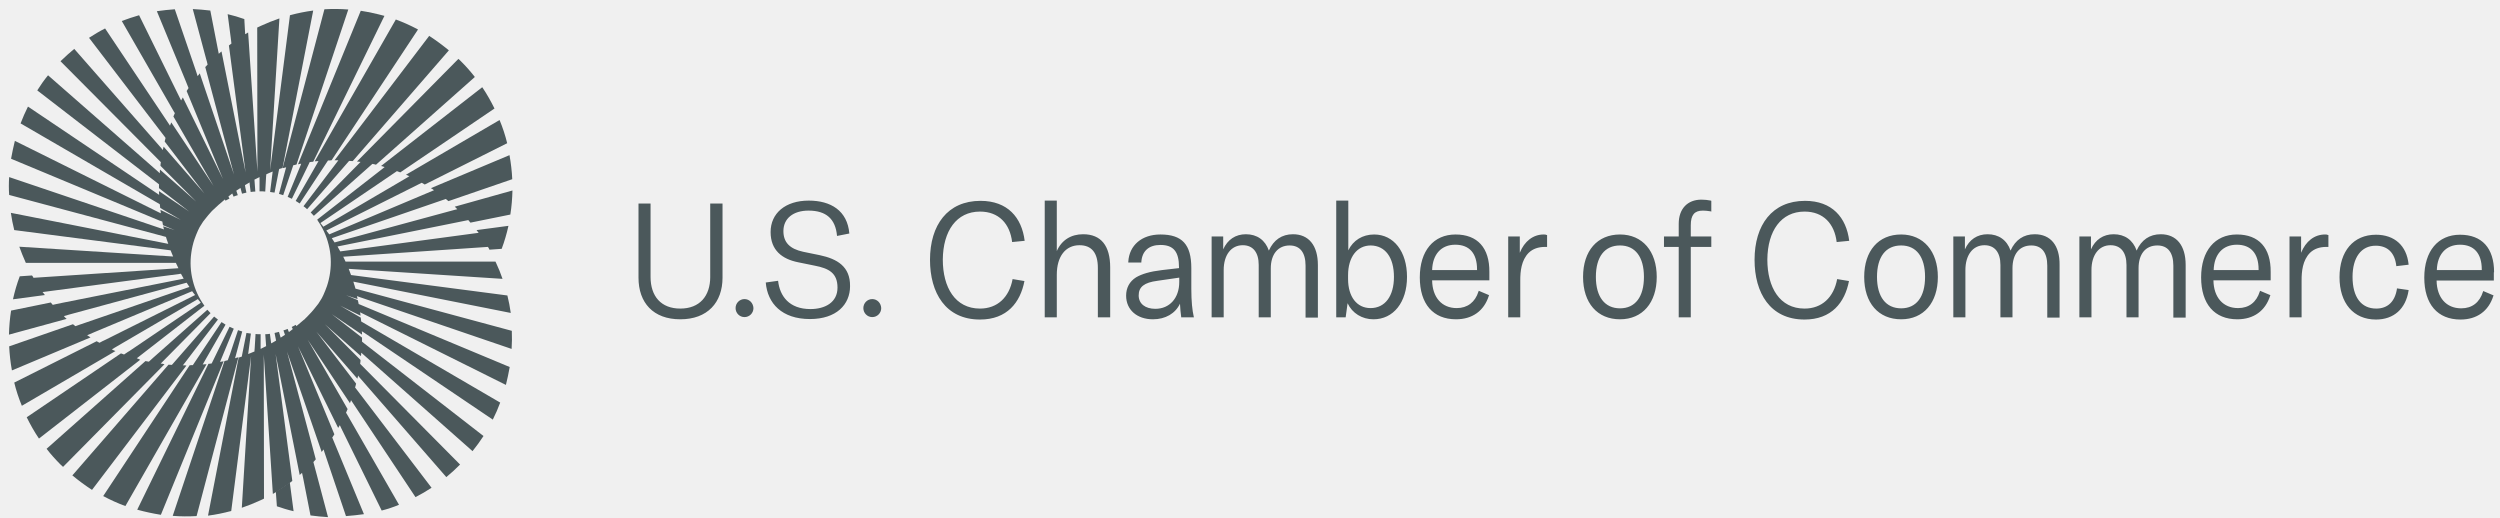
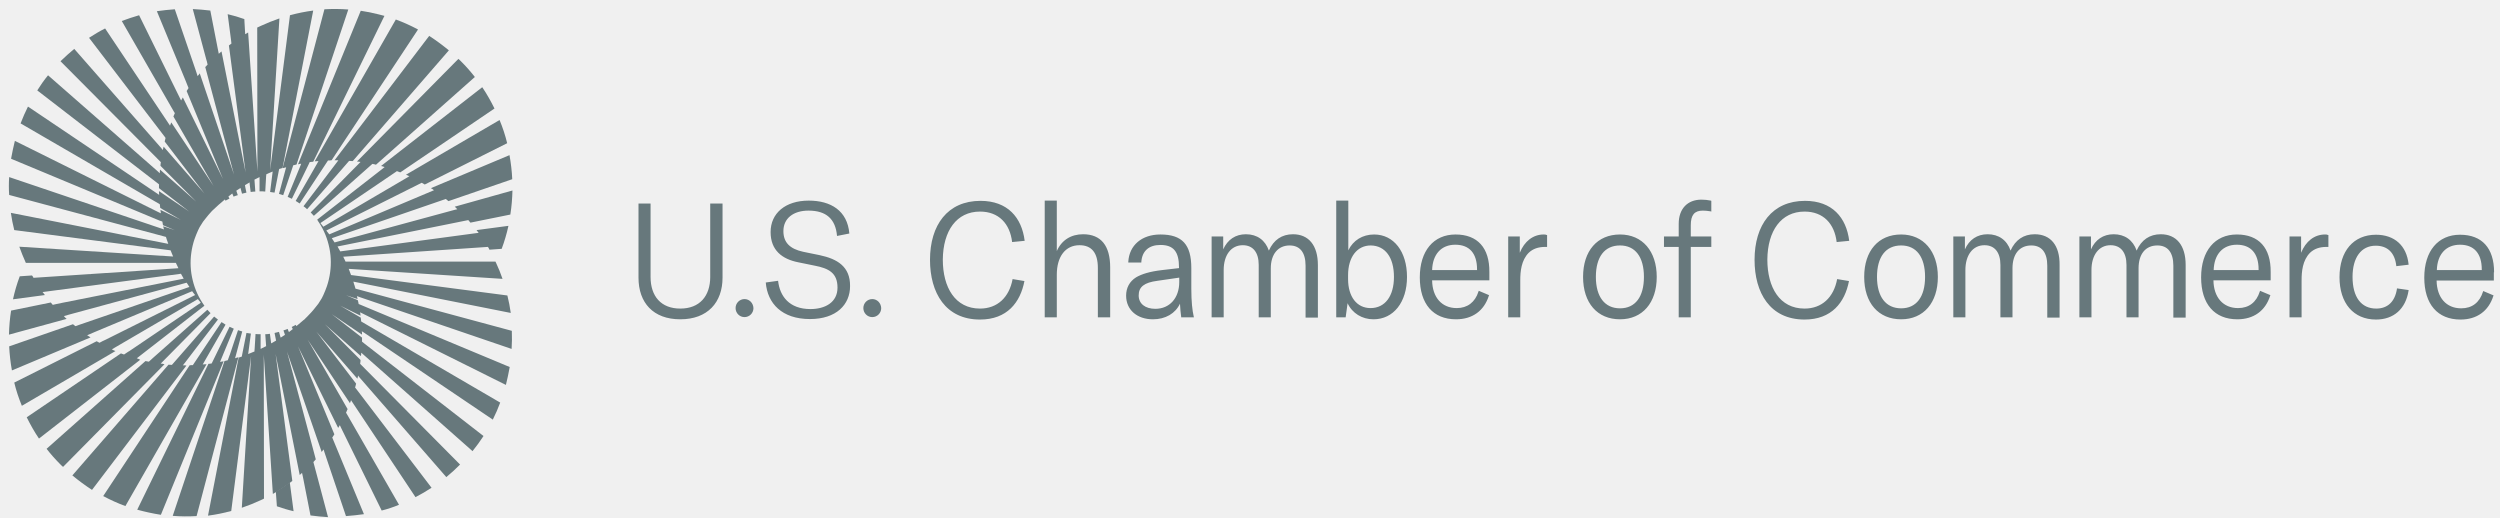
- <svg xmlns="http://www.w3.org/2000/svg" width="174" height="36" viewBox="0 0 174 36" fill="none">
-   <g clip-path="url(#clip0_334_513)">
-     <path d="M15.315 25.189L16.271 22.877C16.168 22.833 16.08 22.788 15.977 22.743L14.742 25.278V25.293C14.668 25.307 14.595 25.322 14.507 25.322L9.551 35.474C10.095 35.623 10.639 35.741 11.197 35.83L15.565 25.144C15.477 25.16 15.404 25.174 15.315 25.189ZM14.109 25.367L14.227 25.16L15.698 22.595C15.609 22.536 15.506 22.477 15.418 22.417L13.433 25.396V25.411C13.359 25.411 13.271 25.411 13.198 25.426L7.183 34.526C7.681 34.794 8.197 35.027 8.727 35.222L14.374 25.352C14.286 25.352 14.197 25.352 14.109 25.367ZM16.359 24.936L16.418 24.729L16.859 23.07C16.761 23.042 16.663 23.012 16.565 22.98L15.992 24.7L15.977 24.729L15.859 25.055V25.07C15.779 25.085 15.701 25.104 15.624 25.129L12.021 35.904C12.58 35.949 13.139 35.949 13.683 35.919L16.595 24.863C16.521 24.878 16.447 24.907 16.359 24.936ZM9.52 24.936L14.212 21.291L14.226 21.276C13.846 20.752 13.571 20.158 13.417 19.527C13.258 18.898 13.223 18.244 13.314 17.601C13.358 17.278 13.432 16.961 13.535 16.652C13.608 16.444 13.697 16.223 13.785 16.029L13.844 15.911L13.887 15.822C13.902 15.793 13.918 15.763 13.932 15.748L14.035 15.585C14.065 15.525 14.108 15.481 14.138 15.422L14.197 15.348L14.255 15.273C14.299 15.229 14.329 15.17 14.373 15.126C14.446 15.021 14.535 14.933 14.623 14.829C14.667 14.784 14.711 14.725 14.755 14.681C15.049 14.399 15.343 14.132 15.652 13.881L15.696 13.969C15.785 13.91 15.888 13.866 15.976 13.821L15.961 13.806C15.961 13.806 15.961 13.792 15.947 13.777L15.932 13.747C15.913 13.727 15.903 13.7 15.902 13.673C15.991 13.599 16.079 13.54 16.167 13.465V13.48L16.182 13.51L16.241 13.643L16.255 13.688C16.343 13.643 16.447 13.614 16.549 13.584L16.506 13.451L16.447 13.273C16.541 13.204 16.64 13.139 16.741 13.08V13.095L16.844 13.48C16.947 13.451 17.049 13.436 17.152 13.406L17.079 13.065L17.049 12.887C17.153 12.828 17.27 12.755 17.373 12.695V12.754L17.387 12.902L17.446 13.362C17.553 13.344 17.662 13.334 17.77 13.332L17.711 12.517V12.502L18.064 12.325V13.317H18.123C18.241 13.317 18.344 13.317 18.461 13.332L18.52 12.28L18.535 12.132C18.594 12.102 18.637 12.088 18.696 12.057L18.799 12.013C18.858 11.983 18.917 11.969 18.976 11.939V11.954L18.799 13.362L19.108 13.406L19.402 11.894L19.432 11.761C19.506 11.732 19.579 11.717 19.667 11.687L21.799 0.734C21.253 0.806 20.713 0.915 20.181 1.06L18.799 11.85L19.447 1.282C19.007 1.433 18.575 1.606 18.152 1.801C18.065 1.845 17.991 1.875 17.902 1.919L17.917 11.939L17.27 2.261C17.197 2.305 17.138 2.335 17.064 2.38L17.02 1.609L17.005 1.327C16.625 1.191 16.237 1.078 15.844 0.986L16.064 2.661L16.108 3.031L15.932 3.165L17.094 11.998L15.417 3.58C15.358 3.639 15.3 3.684 15.226 3.743L15.138 3.299L14.638 0.734C14.232 0.686 13.825 0.652 13.417 0.631L14.358 4.143L14.402 4.291L14.446 4.484V4.499C14.402 4.543 14.358 4.588 14.329 4.633C14.299 4.633 14.299 4.647 14.285 4.662L16.284 12.146L13.902 5.107C13.887 5.121 13.872 5.136 13.872 5.151C13.829 5.195 13.799 5.255 13.755 5.299L13.623 4.899L12.167 0.645C11.755 0.675 11.328 0.719 10.917 0.779L12.902 5.581L13.123 6.129C13.108 6.144 13.108 6.159 13.093 6.174C13.064 6.233 13.02 6.277 12.991 6.337L15.519 12.458L12.726 6.781C12.682 6.855 12.637 6.93 12.608 6.989L12.579 6.945L9.681 1.06C9.27 1.179 8.873 1.313 8.476 1.461L12.122 7.804L12.152 7.848L12.167 7.863V7.878C12.137 7.952 12.108 8.011 12.079 8.085C12.079 8.085 12.079 8.101 12.064 8.101L14.858 12.932L11.917 8.515V8.53L11.828 8.752V8.738L7.314 1.98C6.932 2.172 6.564 2.394 6.196 2.632L11.388 9.419L11.447 9.494L11.52 9.597V9.612C11.52 9.627 11.505 9.656 11.505 9.671L11.461 9.849L14.225 13.465L11.388 10.205C11.373 10.249 11.373 10.293 11.358 10.324C11.343 10.368 11.343 10.412 11.329 10.442L11.226 10.309L5.167 3.402C4.843 3.672 4.529 3.953 4.226 4.247L4.211 4.262L11.005 11.094L11.196 11.287C11.182 11.375 11.167 11.465 11.167 11.539L13.652 14.028L11.137 11.805C11.123 11.894 11.123 11.968 11.123 12.058L10.99 11.939L10.961 11.91L3.344 5.24C3.064 5.581 2.815 5.937 2.594 6.292L11.065 12.827V13.094L13.168 14.725L11.065 13.302C11.065 13.391 11.065 13.464 11.079 13.554H11.065L1.947 7.418C1.756 7.803 1.579 8.203 1.432 8.589L11.108 14.206L11.123 14.22C11.137 14.31 11.137 14.399 11.152 14.473L12.579 15.302L11.167 14.606C11.182 14.68 11.182 14.769 11.196 14.843L11.093 14.799L1.035 9.804C0.933 10.216 0.845 10.631 0.77 11.049L11.123 15.362L11.182 15.377L11.299 15.421C11.314 15.51 11.329 15.584 11.343 15.673L12.152 16.014L11.358 15.747C11.373 15.822 11.388 15.896 11.417 15.969L0.638 12.325C0.609 12.739 0.609 13.155 0.638 13.569L11.55 16.489C11.579 16.563 11.594 16.652 11.624 16.726L11.638 16.756C11.667 16.83 11.682 16.904 11.712 16.978L11.668 16.963L0.756 14.814C0.815 15.215 0.889 15.614 0.991 16.014L11.873 17.423L11.962 17.645C11.991 17.719 12.02 17.778 12.05 17.853L1.344 17.171C1.477 17.541 1.624 17.912 1.786 18.268C1.786 18.282 1.8 18.297 1.8 18.297H12.241C12.3 18.416 12.358 18.549 12.417 18.668L2.345 19.334H2.33C2.304 19.275 2.269 19.22 2.227 19.172L1.374 19.231C1.179 19.752 1.022 20.287 0.903 20.831L3.124 20.535C3.065 20.461 3.021 20.387 2.962 20.327L3.183 20.298L12.594 19.053C12.653 19.172 12.726 19.275 12.785 19.394L4.3 21.083L3.874 21.172L3.683 21.216H3.668C3.62 21.165 3.576 21.11 3.536 21.053L0.771 21.616C0.685 22.171 0.636 22.73 0.624 23.291L4.639 22.194C4.568 22.138 4.503 22.073 4.447 22.002L4.8 21.898L12.991 19.675C13.05 19.778 13.123 19.867 13.182 19.972L5.683 22.55L5.594 22.579L5.256 22.698H5.241C5.185 22.657 5.131 22.613 5.08 22.565L0.638 24.106C0.668 24.669 0.727 25.233 0.83 25.781L6.3 23.484C6.226 23.44 6.153 23.38 6.065 23.335L6.579 23.113L13.373 20.268C13.432 20.356 13.506 20.445 13.579 20.534L7.344 23.647L7.153 23.735L6.932 23.854H6.917C6.859 23.824 6.785 23.78 6.727 23.75L0.991 26.627C1.124 27.175 1.301 27.709 1.521 28.243L8.035 24.434C7.948 24.403 7.864 24.363 7.785 24.315L8.035 24.167L13.77 20.817C13.844 20.906 13.902 20.98 13.976 21.069L8.962 24.463H8.947L8.638 24.671H8.624C8.55 24.641 8.477 24.611 8.417 24.597L1.859 29.042C2.109 29.546 2.388 30.05 2.712 30.524L9.756 25.041C9.697 24.997 9.609 24.966 9.521 24.936H9.52ZM11.183 25.307L11.345 25.144L14.654 21.795C14.58 21.721 14.507 21.632 14.433 21.558L10.668 24.892L10.359 25.174C10.281 25.158 10.203 25.143 10.125 25.13L3.242 31.236C3.536 31.621 3.86 31.977 4.212 32.332C4.272 32.392 4.331 32.451 4.389 32.495L11.448 25.352C11.362 25.323 11.273 25.308 11.183 25.307ZM12.727 25.426L12.903 25.204L15.168 22.24C15.08 22.165 14.992 22.106 14.903 22.032L11.977 25.381L11.962 25.396C11.889 25.396 11.815 25.382 11.727 25.382L5.036 33.088C5.472 33.45 5.929 33.787 6.404 34.096L12.977 25.44C12.903 25.425 12.815 25.426 12.727 25.426ZM19.197 34.214L19.271 35.238C19.653 35.37 20.036 35.489 20.433 35.579L20.168 33.563C19.844 33.815 19.536 34.022 19.198 34.214H19.197ZM18.154 34.794V34.778C18.154 34.778 18.139 34.778 18.139 34.794H18.154Z" fill="#4B585B" />
-     <path d="M25.08 20.179L24.741 20.09C24.712 20.002 24.697 19.927 24.667 19.838L24.653 19.809C24.638 19.735 24.609 19.675 24.594 19.602L35.549 21.781C35.492 21.371 35.413 20.966 35.314 20.565L24.432 19.142C24.403 19.068 24.374 18.979 24.344 18.905C24.313 18.843 24.289 18.779 24.27 18.712L34.976 19.408C34.846 19.024 34.693 18.648 34.52 18.282C34.505 18.253 34.491 18.238 34.491 18.208H24.05C23.991 18.09 23.947 17.971 23.888 17.867L33.946 17.185H33.961C34.005 17.245 34.035 17.304 34.064 17.378L34.917 17.319C35.112 16.797 35.269 16.262 35.388 15.718L33.167 16.015C33.211 16.074 33.27 16.148 33.314 16.207L33.182 16.222L23.682 17.497C23.623 17.378 23.55 17.274 23.491 17.155L32.447 15.348L32.594 15.318C32.638 15.378 32.696 15.437 32.741 15.496L35.52 14.933C35.608 14.384 35.653 13.821 35.667 13.258L31.652 14.384L31.829 14.562L31.638 14.607L23.285 16.874C23.227 16.771 23.153 16.682 23.094 16.578L31.02 13.851H31.035C31.093 13.895 31.152 13.955 31.211 13.999L35.653 12.472C35.626 11.911 35.562 11.351 35.461 10.798L29.991 13.095C30.064 13.139 30.138 13.184 30.212 13.243H30.197L22.917 16.311C22.854 16.219 22.785 16.13 22.712 16.045L29.344 12.724H29.358C29.432 12.769 29.491 12.799 29.564 12.843L35.3 9.968C35.165 9.416 34.988 8.876 34.77 8.353L28.256 12.161C28.329 12.191 28.417 12.236 28.491 12.265L28.27 12.399L22.506 15.777C22.432 15.689 22.374 15.614 22.3 15.525L27.608 11.924L27.623 11.91C27.697 11.939 27.77 11.968 27.859 11.998L34.417 7.552C34.167 7.048 33.887 6.544 33.564 6.07L26.521 11.553C26.608 11.569 26.682 11.598 26.771 11.628L26.623 11.746L22.094 15.273L22.079 15.289C22.123 15.348 22.168 15.407 22.212 15.481C22.168 15.422 22.124 15.348 22.065 15.289C22.445 15.812 22.72 16.407 22.873 17.037C23.035 17.66 23.064 18.326 22.976 18.964C22.932 19.286 22.859 19.604 22.756 19.912C22.681 20.123 22.598 20.331 22.506 20.535L22.447 20.654L22.403 20.742C22.392 20.769 22.377 20.794 22.359 20.817L22.256 20.98C22.226 21.039 22.183 21.083 22.153 21.143L22.094 21.217L22.035 21.291C21.992 21.335 21.962 21.395 21.918 21.439C21.845 21.543 21.756 21.632 21.667 21.736C21.569 21.848 21.466 21.957 21.359 22.062C21.315 22.106 21.256 22.15 21.212 22.21C21.182 22.24 21.153 22.254 21.124 22.284L21.153 22.254C20.999 22.391 20.842 22.525 20.682 22.655L20.638 22.699L20.609 22.655L20.58 22.61C20.491 22.669 20.388 22.714 20.3 22.758L20.374 22.892V22.907C20.286 22.981 20.197 23.039 20.109 23.114L20.065 23.01L20.021 22.892C19.932 22.936 19.83 22.965 19.727 22.995L19.785 23.158L19.8 23.202L19.83 23.292V23.306C19.735 23.376 19.637 23.44 19.536 23.499L19.506 23.411L19.418 23.099C19.315 23.129 19.212 23.143 19.109 23.173L19.212 23.692V23.707C19.109 23.766 18.992 23.84 18.874 23.899L18.859 23.796L18.786 23.233C18.679 23.25 18.571 23.26 18.462 23.262L18.521 24.077V24.092C18.388 24.151 18.271 24.225 18.139 24.285V23.262H18.123C18.006 23.262 17.889 23.262 17.786 23.247L17.727 24.226L17.712 24.403V24.463C17.669 24.477 17.609 24.507 17.565 24.522L17.462 24.566C17.403 24.596 17.344 24.611 17.271 24.64L17.3 24.433L17.462 23.217L17.153 23.173L16.83 24.803V24.819C16.757 24.848 16.683 24.863 16.61 24.892L14.477 35.889C15.023 35.818 15.563 35.709 16.094 35.563L17.477 24.774L16.83 35.341C17.269 35.19 17.701 35.017 18.123 34.823C18.212 34.779 18.286 34.748 18.374 34.704L18.359 24.685L18.991 34.378C19.463 34.11 19.916 33.807 20.345 33.474L19.183 24.64L20.859 33.059C20.918 33.014 20.977 32.955 21.021 32.91L21.08 33.177L21.61 35.874C22.015 35.929 22.422 35.968 22.83 35.993L21.815 32.169V32.155C21.86 32.111 21.904 32.051 21.948 32.007C21.962 31.992 21.977 31.977 21.977 31.962L19.977 24.477L22.389 31.458C22.403 31.443 22.419 31.429 22.419 31.414C22.448 31.369 22.492 31.324 22.521 31.28L22.595 31.518L24.08 35.92C24.498 35.889 24.915 35.844 25.33 35.786L23.227 30.702L23.124 30.45C23.139 30.436 23.153 30.406 23.168 30.391C23.198 30.331 23.241 30.287 23.271 30.228L20.742 24.107L23.536 29.783C23.579 29.724 23.61 29.65 23.653 29.591L23.727 29.754L26.565 35.534C26.976 35.429 27.379 35.296 27.771 35.133L24.169 28.864L24.08 28.716C24.08 28.716 24.08 28.701 24.095 28.701C24.124 28.628 24.154 28.568 24.183 28.494C24.183 28.494 24.183 28.479 24.198 28.479L21.419 23.648L24.359 28.064V28.049C24.389 27.975 24.418 27.916 24.433 27.842V27.856L28.918 34.6C29.302 34.403 29.675 34.185 30.036 33.948L24.829 27.116L24.712 26.967C24.726 26.937 24.726 26.908 24.741 26.879L24.785 26.701L22.02 23.084L24.873 26.36C24.888 26.315 24.888 26.271 24.903 26.241C24.918 26.212 24.918 26.167 24.918 26.137L25.035 26.286L31.064 33.207C31.397 32.932 31.716 32.64 32.02 32.332L25.198 25.456L25.065 25.323C25.079 25.233 25.094 25.144 25.094 25.055L22.609 22.566L25.124 24.789C25.138 24.715 25.138 24.626 25.138 24.551L25.182 24.581L32.888 31.399C33.16 31.062 33.415 30.71 33.652 30.347L25.403 23.943L25.197 23.78V23.498L23.094 21.868L25.197 23.291C25.197 23.217 25.197 23.143 25.182 23.054L25.344 23.157L34.299 29.205C34.491 28.82 34.667 28.42 34.814 28.02L25.212 22.418L25.138 22.373C25.124 22.284 25.124 22.195 25.109 22.106L23.682 21.276L25.094 21.973C25.079 21.899 25.079 21.825 25.065 21.736L35.211 26.79C35.313 26.378 35.402 25.963 35.476 25.545L24.961 21.158C24.948 21.067 24.929 20.978 24.902 20.891L24.093 20.55L24.888 20.817C24.875 20.747 24.86 20.678 24.844 20.609L25.049 20.683L35.608 24.285C35.637 23.87 35.637 23.455 35.622 23.025L25.078 20.18L25.08 20.179ZM20.961 11.39L20.933 11.479L20.021 13.703C20.124 13.747 20.212 13.792 20.315 13.836L21.491 11.42L21.55 11.287C21.639 11.272 21.712 11.257 21.8 11.257L26.756 1.105C26.214 0.957 25.664 0.838 25.109 0.75L20.741 11.435C20.8 11.42 20.874 11.406 20.962 11.391L20.961 11.39ZM22.168 11.213L22.109 11.317L20.58 13.984C20.667 14.044 20.77 14.103 20.859 14.162L22.741 11.301L22.829 11.169C22.918 11.169 22.991 11.169 23.079 11.154L29.094 2.053C28.596 1.785 28.08 1.553 27.55 1.357L21.903 11.227C21.991 11.227 22.079 11.213 22.168 11.213ZM19.918 11.643L19.874 11.791L19.417 13.495C19.52 13.525 19.624 13.554 19.711 13.584L20.389 11.569L20.403 11.509C20.476 11.495 20.564 11.465 20.638 11.45L24.241 0.661C23.682 0.616 23.124 0.616 22.579 0.645L19.668 11.702C19.756 11.687 19.83 11.672 19.918 11.643ZM25.094 11.272L25.035 11.331L21.624 14.785C21.697 14.858 21.771 14.947 21.844 15.022L25.903 11.42L25.917 11.406C26.006 11.42 26.079 11.435 26.168 11.465L33.049 5.358C32.75 4.972 32.426 4.606 32.079 4.262C32.02 4.202 31.962 4.143 31.903 4.099L24.844 11.242C24.918 11.242 25.006 11.258 25.094 11.272ZM23.55 11.154L23.476 11.257L21.123 14.354C21.212 14.414 21.3 14.488 21.374 14.562L24.285 11.213L24.3 11.198C24.387 11.198 24.461 11.213 24.55 11.213L31.241 3.505C30.804 3.143 30.347 2.807 29.872 2.497L23.285 11.154H23.55ZM68.208 14.726C69.519 14.726 70.292 15.574 70.444 16.846L71.317 16.761C71.116 15.133 70.124 13.979 68.241 13.979C65.955 13.979 64.728 15.659 64.728 18.085C64.728 20.374 65.804 22.24 68.208 22.24C70.091 22.24 71.015 21.053 71.301 19.56L70.477 19.424C70.242 20.697 69.418 21.477 68.208 21.477C66.476 21.477 65.619 20.001 65.619 18.067C65.636 16.065 66.578 14.726 68.208 14.726ZM125.596 14.726C126.907 14.726 127.68 15.574 127.832 16.846L128.706 16.761C128.504 15.133 127.513 13.979 125.63 13.979C123.343 13.979 122.117 15.659 122.117 18.085C122.117 20.374 123.193 22.24 125.596 22.24C127.479 22.24 128.403 21.053 128.689 19.56L127.866 19.424C127.63 20.697 126.807 21.477 125.596 21.477C123.865 21.477 123.007 20.001 123.007 18.067C123.024 16.065 123.966 14.726 125.596 14.726ZM75.386 16.303C74.545 16.303 73.889 16.71 73.553 17.474V13.962H72.713V22.087H73.553V19.119C73.553 17.847 74.158 17.067 75.134 17.067C75.974 17.067 76.411 17.593 76.411 18.644V22.087H77.269V18.61C77.269 17.101 76.629 16.303 75.386 16.303ZM82.916 20.103V18.661C82.916 17.016 82.278 16.32 80.765 16.32C79.47 16.32 78.596 17.067 78.529 18.22V18.271H79.437V18.237C79.487 17.474 79.958 17.049 80.765 17.049C81.672 17.049 82.059 17.508 82.059 18.61V18.661L80.882 18.797C80.025 18.898 79.47 19.069 79.067 19.305C78.613 19.594 78.378 20.035 78.378 20.578C78.378 21.561 79.134 22.223 80.243 22.223C81.118 22.223 81.807 21.816 82.126 21.137C82.143 21.494 82.177 21.816 82.21 22.053V22.087H83.101L83.084 22.037C82.984 21.596 82.916 20.985 82.916 20.103ZM82.076 19.323V19.628C82.076 20.747 81.403 21.494 80.412 21.494C79.706 21.494 79.252 21.138 79.252 20.561C79.252 19.967 79.638 19.662 80.563 19.543L82.076 19.323ZM89.993 16.303C89.22 16.303 88.649 16.693 88.312 17.44C88.06 16.71 87.489 16.303 86.715 16.303C85.992 16.303 85.438 16.676 85.135 17.355V16.456H84.329V22.087H85.169V18.797C85.169 17.745 85.69 17.067 86.497 17.067C87.203 17.067 87.606 17.559 87.606 18.441V22.087H88.447V18.678C88.447 17.694 88.951 17.084 89.758 17.084C90.481 17.084 90.867 17.576 90.867 18.492V22.105H91.725V18.441C91.725 17.084 91.086 16.303 89.993 16.303ZM95.641 16.32C94.834 16.32 94.179 16.727 93.842 17.423V13.962H93.002V22.087H93.658L93.792 21.104C94.112 21.799 94.801 22.223 95.591 22.223C96.986 22.223 97.928 21.036 97.928 19.272C97.928 17.508 97.002 16.32 95.641 16.32ZM97.019 19.272C97.019 20.611 96.398 21.443 95.389 21.443C94.431 21.443 93.826 20.646 93.826 19.424V19.153C93.826 17.898 94.448 17.084 95.406 17.084C96.415 17.101 97.019 17.915 97.019 19.272ZM101.306 16.32C99.776 16.32 98.818 17.457 98.818 19.305C98.818 21.155 99.743 22.223 101.34 22.223C102.466 22.223 103.29 21.647 103.626 20.578L103.643 20.544L102.92 20.239L102.903 20.289C102.668 21.036 102.13 21.443 101.39 21.443C100.348 21.443 99.693 20.697 99.676 19.509H103.66V18.933C103.676 17.253 102.836 16.32 101.306 16.32ZM102.802 18.746V18.796H99.676C99.709 17.694 100.314 17.032 101.289 17.032C102.281 17.032 102.802 17.643 102.802 18.746ZM107.442 16.32C106.702 16.32 106.097 16.796 105.778 17.593V16.456H104.971V22.087H105.811V19.509C105.811 18.899 105.878 18.118 106.399 17.593C106.685 17.321 107.055 17.185 107.543 17.185H107.677V16.354H107.643C107.576 16.321 107.526 16.32 107.442 16.32ZM112.753 16.32C111.173 16.32 110.181 17.457 110.181 19.272C110.181 21.087 111.173 22.223 112.753 22.223C114.317 22.223 115.309 21.07 115.309 19.272C115.309 17.491 114.317 16.32 112.753 16.32ZM114.418 19.272C114.418 20.663 113.812 21.46 112.753 21.46C111.694 21.46 111.073 20.663 111.073 19.272C111.073 17.881 111.678 17.084 112.753 17.084C113.812 17.084 114.418 17.881 114.418 19.272ZM118.418 13.895C117.443 13.895 116.839 14.539 116.839 15.574V16.456H115.813V17.185H116.839V22.087H117.678V17.185H119.107V16.456H117.678V15.676C117.678 14.963 117.931 14.658 118.519 14.658C118.671 14.658 118.855 14.675 119.057 14.709L119.107 14.726V13.979L119.074 13.962C118.858 13.918 118.639 13.895 118.418 13.895ZM132.32 16.32C130.74 16.32 129.748 17.457 129.748 19.272C129.748 21.087 130.74 22.223 132.32 22.223C133.884 22.223 134.875 21.07 134.875 19.272C134.875 17.491 133.867 16.32 132.32 16.32ZM133.984 19.272C133.984 20.663 133.379 21.46 132.32 21.46C131.261 21.46 130.639 20.663 130.639 19.272C130.639 17.881 131.244 17.084 132.32 17.084C133.379 17.084 133.984 17.881 133.984 19.272ZM141.616 16.303C140.842 16.303 140.271 16.693 139.935 17.44C139.683 16.71 139.111 16.303 138.338 16.303C137.615 16.303 137.06 16.676 136.758 17.355V16.456H135.951V22.087H136.792V18.797C136.792 17.745 137.312 17.067 138.119 17.067C138.825 17.067 139.229 17.559 139.229 18.441V22.087H140.069V18.678C140.069 17.677 140.557 17.084 141.381 17.084C142.104 17.084 142.49 17.576 142.49 18.492V22.105H143.347V18.441C143.364 17.084 142.725 16.303 141.616 16.303ZM150.39 16.303C149.617 16.303 149.045 16.693 148.709 17.44C148.457 16.71 147.886 16.303 147.113 16.303C146.39 16.303 145.835 16.676 145.532 17.355V16.456H144.725V22.087H145.566V18.797C145.566 17.745 146.087 17.067 146.894 17.067C147.6 17.067 148.003 17.559 148.003 18.441V22.087H148.844V18.678C148.844 17.677 149.331 17.084 150.155 17.084C150.878 17.084 151.265 17.576 151.265 18.492V22.105H152.122V18.441C152.122 17.084 151.483 16.303 150.39 16.303ZM155.686 16.32C154.156 16.32 153.198 17.457 153.198 19.305C153.198 21.155 154.122 22.223 155.719 22.223C156.845 22.223 157.669 21.647 158.005 20.578L158.022 20.544L157.299 20.239L157.282 20.289C157.047 21.036 156.526 21.443 155.769 21.443C154.727 21.443 154.072 20.697 154.055 19.509H158.039V18.933C158.056 17.253 157.215 16.32 155.686 16.32ZM157.198 18.746V18.796H154.072C154.105 17.694 154.71 17.032 155.686 17.032C156.661 17.032 157.198 17.643 157.198 18.746ZM161.821 16.32C161.081 16.32 160.476 16.796 160.157 17.593V16.456H159.35V22.087H160.191V19.509C160.191 18.899 160.258 18.118 160.779 17.593C161.065 17.321 161.434 17.185 161.922 17.185H162.057V16.354H162.023C161.956 16.321 161.905 16.32 161.821 16.32ZM166.83 20.086C166.696 20.985 166.192 21.477 165.384 21.477C164.342 21.477 163.737 20.68 163.737 19.272C163.737 17.915 164.342 17.101 165.351 17.101C166.175 17.101 166.679 17.593 166.78 18.491V18.525L167.637 18.424V18.39C167.503 17.101 166.663 16.337 165.368 16.337C163.805 16.337 162.83 17.474 162.83 19.289C162.83 21.104 163.805 22.24 165.368 22.24C166.595 22.24 167.436 21.511 167.637 20.222V20.188L166.813 20.069L166.83 20.086ZM173.588 18.949C173.588 17.27 172.748 16.337 171.218 16.337C169.688 16.337 168.73 17.474 168.73 19.323C168.73 21.172 169.654 22.24 171.252 22.24C172.378 22.24 173.201 21.664 173.537 20.595L173.554 20.561L172.831 20.255L172.815 20.306C172.579 21.053 172.058 21.46 171.302 21.46C170.26 21.46 169.604 20.714 169.587 19.526H173.571V18.949H173.588ZM171.218 17.032C172.193 17.032 172.731 17.643 172.731 18.746V18.796H169.604C169.637 17.694 170.243 17.032 171.218 17.032ZM49.432 19.271C49.432 20.611 48.692 21.477 47.347 21.477C46.019 21.477 45.279 20.629 45.279 19.271V14.166H44.439V19.323C44.439 21.07 45.464 22.223 47.347 22.223C49.246 22.223 50.288 21.053 50.288 19.323V14.166H49.431V19.272L49.432 19.271ZM51.818 20.816C51.736 20.815 51.656 20.831 51.58 20.863C51.504 20.894 51.436 20.94 51.378 20.999C51.32 21.057 51.274 21.126 51.243 21.202C51.212 21.279 51.196 21.36 51.196 21.443C51.196 21.782 51.465 22.07 51.818 22.07C52.154 22.07 52.44 21.799 52.44 21.443C52.423 21.087 52.154 20.816 51.818 20.816ZM57.063 17.762L55.903 17.524C54.962 17.321 54.525 16.863 54.525 16.083C54.525 15.201 55.214 14.658 56.273 14.658C57.499 14.658 58.155 15.235 58.257 16.422L59.114 16.252C58.979 14.658 57.819 13.962 56.29 13.962C54.659 13.962 53.634 14.845 53.634 16.151C53.634 17.423 54.441 18.033 55.55 18.254L56.71 18.491C57.685 18.678 58.29 19 58.29 20.018C58.29 21.053 57.416 21.511 56.407 21.511C54.928 21.511 54.273 20.611 54.155 19.543L53.297 19.662C53.416 21.121 54.424 22.206 56.373 22.206C58.206 22.206 59.164 21.205 59.164 19.916C59.181 18.543 58.257 18.016 57.063 17.762V17.762ZM60.71 20.816C60.629 20.815 60.548 20.831 60.472 20.863C60.397 20.894 60.328 20.941 60.27 20.999C60.213 21.057 60.167 21.126 60.136 21.203C60.105 21.279 60.089 21.36 60.089 21.443C60.089 21.782 60.358 22.07 60.71 22.07C61.047 22.07 61.333 21.799 61.333 21.443C61.316 21.087 61.047 20.816 60.71 20.816Z" fill="#4B585B" />
-   </g>
-   <defs>
-     <clipPath id="clip0_334_513">
-       <rect width="174" height="36" fill="white" />
-     </clipPath>
-   </defs>
+ <svg xmlns="http://www.w3.org/2000/svg" width="464" height="96" viewBox="0 0 464 96" fill="none">
+   <path d="M40.841 67.17L43.39 61.006C43.116 60.888 42.881 60.768 42.605 60.648L39.312 67.407V67.448C39.115 67.486 38.92 67.527 38.685 67.527L25.469 94.599C26.921 94.995 28.372 95.31 29.86 95.547L41.507 67.052C41.273 67.092 41.078 67.131 40.841 67.17ZM37.625 67.645L37.939 67.092L41.861 60.254C41.626 60.096 41.35 59.938 41.115 59.779L35.822 67.724V67.763C35.625 67.763 35.39 67.763 35.195 67.803L19.155 92.069C20.483 92.785 21.859 93.405 23.273 93.927L38.331 67.606C38.097 67.606 37.86 67.606 37.625 67.645ZM43.625 66.498L43.782 65.945L44.959 61.519C44.696 61.446 44.434 61.367 44.174 61.282L42.645 65.866L42.605 65.945L42.292 66.814V66.855C42.079 66.893 41.87 66.945 41.664 67.011L32.057 95.744C33.547 95.864 35.038 95.864 36.488 95.784L44.253 66.301C44.057 66.341 43.861 66.419 43.625 66.498ZM25.387 66.498L37.899 56.776L37.937 56.736C36.923 55.339 36.19 53.755 35.781 52.072C35.356 50.395 35.263 48.65 35.505 46.936C35.622 46.076 35.819 45.229 36.094 44.406C36.29 43.852 36.525 43.261 36.762 42.745L36.917 42.429L37.034 42.193C37.074 42.114 37.114 42.035 37.153 41.994L37.428 41.56C37.506 41.401 37.623 41.283 37.702 41.125L37.859 40.928L38.015 40.729C38.132 40.611 38.212 40.453 38.329 40.335C38.525 40.057 38.761 39.822 38.997 39.544C39.114 39.426 39.23 39.267 39.347 39.15C40.132 38.398 40.916 37.686 41.741 37.016L41.858 37.252C42.095 37.095 42.368 36.975 42.604 36.857L42.564 36.817C42.564 36.817 42.564 36.778 42.525 36.738L42.485 36.659C42.436 36.605 42.408 36.535 42.407 36.462C42.642 36.264 42.877 36.106 43.113 35.907V35.948L43.153 36.027L43.31 36.382L43.348 36.5C43.583 36.382 43.859 36.303 44.133 36.224L44.016 35.87L43.859 35.395C44.111 35.21 44.373 35.038 44.643 34.88V34.92L44.917 35.948C45.192 35.869 45.466 35.83 45.74 35.751L45.545 34.841L45.466 34.366C45.742 34.208 46.054 34.013 46.329 33.853V34.011L46.367 34.407L46.524 35.631C46.81 35.585 47.098 35.559 47.387 35.552L47.23 33.38V33.339L48.172 32.866V35.513H48.329C48.642 35.513 48.918 35.513 49.23 35.552L49.389 32.746L49.427 32.352C49.584 32.273 49.701 32.234 49.858 32.153L50.133 32.035C50.29 31.956 50.447 31.918 50.603 31.838V31.877L50.133 35.633L50.956 35.751L51.74 31.719L51.819 31.363C52.016 31.284 52.211 31.246 52.446 31.166L58.133 1.959C56.677 2.149 55.235 2.44 53.818 2.828L50.133 31.601L51.859 3.419C50.686 3.822 49.534 4.284 48.407 4.803C48.173 4.921 47.976 5.001 47.739 5.118L47.779 31.837L46.054 6.03C45.858 6.147 45.702 6.227 45.506 6.346L45.388 4.291L45.348 3.54C44.334 3.177 43.3 2.874 42.252 2.631L42.839 7.097L42.956 8.084L42.485 8.44L45.585 31.995L41.113 9.546C40.956 9.705 40.799 9.824 40.604 9.982L40.369 8.797L39.035 1.959C37.954 1.83 36.868 1.738 35.781 1.683L38.289 11.049L38.406 11.444L38.523 11.958V11.997C38.406 12.115 38.289 12.234 38.211 12.354C38.132 12.354 38.132 12.393 38.094 12.433L43.425 32.391L37.072 13.619C37.034 13.657 36.994 13.696 36.994 13.736C36.877 13.854 36.799 14.013 36.68 14.132L36.328 13.065L32.446 1.721C31.348 1.801 30.209 1.918 29.113 2.077L34.407 14.882L34.994 16.345C34.956 16.384 34.956 16.424 34.916 16.463C34.838 16.622 34.721 16.739 34.642 16.898L41.385 33.221L33.936 18.084C33.819 18.28 33.701 18.479 33.623 18.638L33.544 18.52L25.818 2.828C24.721 3.145 23.662 3.502 22.603 3.896L32.327 20.81L32.406 20.928L32.446 20.968V21.009C32.367 21.206 32.289 21.363 32.21 21.561C32.21 21.561 32.21 21.602 32.172 21.602L39.621 34.486L31.78 22.708V22.747L31.543 23.34V23.301L19.506 5.28C18.486 5.792 17.506 6.385 16.525 7.018L30.368 25.118L30.525 25.317L30.72 25.593V25.632C30.72 25.672 30.682 25.75 30.682 25.79L30.565 26.265L37.935 35.907L30.368 27.214C30.328 27.331 30.328 27.449 30.289 27.53C30.249 27.648 30.249 27.766 30.211 27.845L29.936 27.491L13.779 9.073C12.915 9.792 12.078 10.543 11.27 11.325L11.23 11.365L29.348 29.585L29.857 30.099C29.819 30.334 29.779 30.574 29.779 30.771L36.405 37.41L29.7 31.481C29.662 31.719 29.662 31.916 29.662 32.155L29.308 31.838L29.23 31.759L8.917 13.974C8.173 14.883 7.507 15.832 6.917 16.78L29.507 34.206V34.919L35.115 39.266L29.507 35.471C29.507 35.709 29.507 35.906 29.545 36.145H29.507L5.192 19.781C4.683 20.808 4.212 21.876 3.82 22.904L29.623 37.883L29.662 37.922C29.7 38.159 29.7 38.397 29.74 38.596L33.544 40.807L29.779 38.949C29.819 39.148 29.819 39.385 29.857 39.582L29.583 39.465L2.761 26.144C2.489 27.243 2.253 28.351 2.055 29.465L29.662 40.965L29.819 41.006L30.133 41.123C30.171 41.359 30.211 41.558 30.249 41.795L32.406 42.705L30.289 41.992C30.328 42.191 30.368 42.388 30.446 42.585L1.703 32.866C1.625 33.97 1.625 35.079 1.703 36.184L30.8 43.971C30.878 44.169 30.917 44.406 30.997 44.603L31.035 44.682C31.114 44.879 31.152 45.078 31.232 45.275L31.116 45.236L2.017 39.505C2.174 40.573 2.371 41.639 2.645 42.705L31.663 46.461L31.898 47.054C31.977 47.251 32.055 47.409 32.134 47.608L3.586 45.789C3.94 46.777 4.33 47.764 4.763 48.714C4.763 48.753 4.801 48.793 4.801 48.793H32.643C32.8 49.108 32.956 49.464 33.113 49.78L6.253 51.559H6.213C6.145 51.4 6.053 51.254 5.939 51.124L3.664 51.283C3.146 52.673 2.726 54.099 2.409 55.55L8.331 54.761C8.174 54.563 8.056 54.365 7.899 54.206L8.488 54.127L33.584 50.809C33.741 51.124 33.938 51.401 34.095 51.719L11.467 56.221L10.332 56.458L9.822 56.576H9.782C9.655 56.439 9.537 56.294 9.429 56.142L2.057 57.644C1.828 59.122 1.696 60.614 1.665 62.11L12.37 59.185C12.181 59.034 12.01 58.862 11.86 58.671L12.801 58.395L34.644 52.467C34.801 52.743 34.996 52.98 35.153 53.258L15.154 60.133L14.919 60.212L14.018 60.529H13.978C13.826 60.42 13.682 60.302 13.547 60.174L1.703 64.283C1.782 65.785 1.939 67.288 2.214 68.75L16.802 62.624C16.605 62.506 16.409 62.348 16.174 62.228L17.546 61.636L35.662 54.048C35.819 54.284 36.016 54.521 36.213 54.759L19.586 63.059L19.075 63.294L18.487 63.611H18.447C18.292 63.532 18.095 63.414 17.938 63.335L2.645 71.006C2.998 72.468 3.469 73.891 4.057 75.315L21.428 65.157C21.195 65.076 20.971 64.97 20.761 64.841L21.428 64.445L36.722 55.513C36.917 55.749 37.074 55.948 37.271 56.185L23.898 65.236H23.86L23.036 65.789H22.997C22.8 65.71 22.605 65.63 22.446 65.592L4.958 77.447C5.626 78.789 6.37 80.133 7.233 81.398L26.017 66.776C25.86 66.658 25.624 66.577 25.389 66.498H25.387ZM29.822 67.486L30.254 67.052L39.077 58.12C38.88 57.922 38.685 57.686 38.488 57.487L28.45 66.38L27.625 67.131C27.418 67.088 27.209 67.049 27 67.013L8.647 83.296C9.431 84.323 10.294 85.272 11.234 86.22C11.392 86.378 11.549 86.537 11.706 86.654L30.528 67.606C30.301 67.528 30.062 67.487 29.822 67.486ZM33.94 67.803L34.41 67.21L40.449 59.306C40.215 59.108 39.978 58.949 39.743 58.752L31.94 67.683L31.9 67.724C31.705 67.724 31.508 67.685 31.272 67.685L13.43 88.236C14.594 89.202 15.811 90.099 17.077 90.924L34.605 67.84C34.41 67.801 34.175 67.803 33.94 67.803ZM51.193 91.239L51.39 93.967C52.408 94.321 53.429 94.638 54.487 94.877L53.781 89.501C52.919 90.173 52.096 90.725 51.194 91.239H51.193ZM48.412 92.783V92.741C48.412 92.741 48.37 92.741 48.37 92.783H48.412Z" fill="#67787C" />
+   <path d="M66.879 53.811L65.977 53.575C65.898 53.339 65.86 53.14 65.779 52.903L65.741 52.824C65.701 52.627 65.624 52.468 65.584 52.271L94.798 58.082C94.645 56.991 94.436 55.908 94.17 54.84L65.152 51.045C65.075 50.848 64.997 50.611 64.918 50.413C64.836 50.249 64.77 50.077 64.721 49.9L93.269 51.756C92.921 50.732 92.516 49.73 92.054 48.753C92.014 48.674 91.975 48.635 91.975 48.556H64.134C63.977 48.239 63.858 47.923 63.702 47.646L90.523 45.827H90.564C90.68 45.987 90.759 46.144 90.837 46.343L93.112 46.184C93.631 44.793 94.05 43.367 94.367 41.915L88.445 42.707C88.562 42.865 88.721 43.06 88.838 43.22L88.486 43.259L63.152 46.658C62.995 46.343 62.8 46.065 62.643 45.748L86.524 40.928L86.917 40.849C87.033 41.007 87.19 41.166 87.309 41.322L94.719 39.822C94.955 38.358 95.073 36.857 95.112 35.355L84.406 38.358L84.877 38.833L84.368 38.951L62.094 44.997C61.937 44.723 61.74 44.485 61.584 44.209L82.721 36.937H82.759C82.916 37.054 83.073 37.213 83.23 37.331L95.073 33.26C95.002 31.762 94.832 30.27 94.562 28.795L79.975 34.92C80.172 35.038 80.367 35.156 80.564 35.315H80.524L61.113 43.496C60.943 43.25 60.76 43.013 60.565 42.786L78.251 33.932H78.289C78.484 34.05 78.643 34.131 78.838 34.248L94.132 26.58C93.774 25.11 93.302 23.67 92.72 22.274L75.348 32.429C75.543 32.509 75.779 32.628 75.976 32.707L75.387 33.063L60.015 42.073C59.819 41.837 59.664 41.639 59.467 41.401L73.623 31.798L73.662 31.759C73.858 31.838 74.055 31.916 74.29 31.995L91.778 20.138C91.111 18.796 90.367 17.452 89.504 16.187L70.722 30.809C70.955 30.85 71.152 30.927 71.389 31.008L70.995 31.323L58.918 40.729L58.878 40.77C58.995 40.928 59.113 41.086 59.232 41.283C59.115 41.125 58.996 40.928 58.84 40.77C59.854 42.167 60.587 43.751 60.996 45.433C61.427 47.094 61.505 48.871 61.27 50.57C61.153 51.43 60.956 52.277 60.682 53.1C60.483 53.663 60.261 54.217 60.015 54.761L59.859 55.077L59.742 55.313C59.712 55.384 59.672 55.451 59.624 55.512L59.349 55.946C59.27 56.105 59.153 56.222 59.075 56.381L58.918 56.578L58.761 56.776C58.644 56.894 58.564 57.053 58.447 57.171C58.252 57.449 58.017 57.686 57.78 57.962C57.516 58.262 57.242 58.552 56.957 58.831C56.84 58.949 56.683 59.067 56.565 59.227C56.486 59.306 56.408 59.345 56.331 59.424L56.408 59.345C55.998 59.711 55.579 60.067 55.153 60.413L55.036 60.531L54.957 60.413L54.879 60.295C54.644 60.451 54.368 60.571 54.134 60.689L54.33 61.044V61.085C54.096 61.282 53.859 61.438 53.624 61.637L53.507 61.361L53.39 61.044C53.153 61.162 52.879 61.241 52.606 61.321L52.761 61.755L52.801 61.873L52.879 62.112V62.151C52.627 62.336 52.365 62.507 52.095 62.664L52.016 62.429L51.781 61.598C51.506 61.678 51.232 61.716 50.957 61.795L51.232 63.178V63.219C50.956 63.377 50.644 63.574 50.331 63.732L50.291 63.456L50.095 61.954C49.81 62 49.522 62.026 49.232 62.033L49.389 64.206V64.246C49.035 64.404 48.722 64.601 48.37 64.76V62.033H48.329C48.016 62.033 47.703 62.033 47.428 61.992L47.271 64.603L47.233 65.075V65.235C47.116 65.273 46.958 65.353 46.841 65.391L46.565 65.509C46.408 65.59 46.252 65.629 46.056 65.708L46.135 65.155L46.565 61.913L45.742 61.795L44.88 66.142V66.183C44.684 66.262 44.487 66.301 44.292 66.38L38.605 95.705C40.061 95.515 41.502 95.224 42.918 94.836L46.605 66.063L44.88 94.243C46.052 93.841 47.203 93.379 48.329 92.861C48.565 92.743 48.762 92.662 48.997 92.544L48.957 65.827L50.643 91.675C51.902 90.959 53.108 90.153 54.253 89.263L51.155 65.708L55.625 88.158C55.782 88.039 55.939 87.88 56.057 87.761L56.214 88.473L57.626 95.665C58.707 95.811 59.792 95.916 60.881 95.981L58.174 85.785V85.747C58.292 85.629 58.411 85.469 58.527 85.351C58.566 85.312 58.606 85.272 58.606 85.233L53.273 65.273L59.704 83.889C59.742 83.849 59.783 83.81 59.783 83.771C59.861 83.651 59.978 83.532 60.056 83.414L60.253 84.047L64.214 95.786C65.329 95.704 66.44 95.585 67.547 95.429L61.939 81.871L61.664 81.201C61.704 81.162 61.742 81.083 61.782 81.043C61.861 80.884 61.977 80.766 62.056 80.608L55.313 64.285L62.762 79.422C62.879 79.264 62.959 79.067 63.076 78.909L63.273 79.343L70.84 94.757C71.936 94.479 73.011 94.122 74.056 93.689L64.449 76.972L64.214 76.576C64.214 76.576 64.214 76.537 64.252 76.537C64.331 76.34 64.409 76.182 64.488 75.983C64.488 75.983 64.488 75.945 64.528 75.945L57.117 63.06L64.958 74.838V74.797C65.037 74.6 65.115 74.444 65.154 74.245V74.284L77.114 92.268C78.137 91.741 79.132 91.16 80.095 90.528L66.212 72.308L65.898 71.912C65.936 71.833 65.936 71.756 65.977 71.677L66.093 71.202L58.721 61.558L66.329 70.292C66.369 70.174 66.369 70.056 66.407 69.976C66.447 69.898 66.447 69.779 66.447 69.699L66.761 70.095L82.837 88.552C83.725 87.818 84.575 87.039 85.386 86.22L67.193 67.882L66.839 67.527C66.878 67.289 66.918 67.052 66.918 66.814L60.292 60.175L66.996 66.104C67.035 65.907 67.035 65.669 67.035 65.47L67.151 65.549L87.701 83.731C88.428 82.831 89.108 81.895 89.739 80.925L67.741 63.849L67.192 63.414V62.663L61.584 58.316L67.192 62.11C67.192 61.912 67.192 61.715 67.153 61.477L67.584 61.753L91.465 77.881C91.975 76.854 92.446 75.786 92.838 74.72L67.232 59.781L67.035 59.661C66.996 59.424 66.996 59.187 66.956 58.949L63.152 56.736L66.918 58.594C66.878 58.397 66.878 58.2 66.839 57.962L93.895 71.439C94.168 70.341 94.404 69.234 94.603 68.12L66.562 56.421C66.529 56.18 66.477 55.941 66.405 55.709L64.249 54.799L66.367 55.512C66.332 55.326 66.293 55.141 66.25 54.958L66.798 55.156L94.955 64.76C95.031 63.653 95.032 62.547 94.993 61.4L66.876 53.812L66.879 53.811ZM55.897 30.375L55.82 30.612L53.388 36.541C53.664 36.659 53.897 36.778 54.173 36.896L57.311 30.454L57.466 30.1C57.703 30.06 57.898 30.019 58.133 30.019L71.349 2.947C69.903 2.552 68.436 2.235 66.956 1.999L55.309 30.494C55.466 30.454 55.663 30.415 55.899 30.377L55.897 30.375ZM59.113 29.901L58.956 30.178L54.879 37.292C55.112 37.45 55.388 37.608 55.623 37.767L60.644 30.137L60.877 29.784C61.114 29.784 61.31 29.784 61.545 29.743L77.585 5.475C76.256 4.76 74.88 4.14 73.466 3.619L58.407 29.94C58.643 29.94 58.878 29.901 59.113 29.901ZM53.115 31.047L52.998 31.443L51.779 35.987C52.055 36.066 52.33 36.145 52.564 36.224L54.37 30.85L54.408 30.691C54.603 30.653 54.839 30.573 55.036 30.533L64.643 1.762C63.152 1.644 61.664 1.644 60.212 1.721L52.447 31.205C52.682 31.166 52.879 31.126 53.115 31.047ZM66.918 30.06L66.761 30.216L57.663 39.426C57.858 39.623 58.055 39.86 58.25 40.059L69.074 30.454L69.113 30.415C69.348 30.454 69.545 30.494 69.78 30.573L88.132 14.289C87.333 13.259 86.469 12.282 85.545 11.365C85.386 11.207 85.231 11.049 85.074 10.931L66.25 29.979C66.447 29.979 66.683 30.021 66.918 30.06ZM62.8 29.743L62.603 30.019L56.329 38.279C56.565 38.437 56.8 38.636 56.997 38.833L64.76 29.901L64.8 29.861C65.033 29.861 65.23 29.901 65.467 29.901L83.308 9.347C82.144 8.382 80.926 7.484 79.659 6.659L62.094 29.743H62.8ZM181.888 39.269C185.385 39.269 187.446 41.531 187.85 44.923L190.18 44.697C189.642 40.355 186.997 37.278 181.976 37.278C175.881 37.278 172.608 41.758 172.608 48.226C172.608 54.331 175.477 59.308 181.888 59.308C186.909 59.308 189.374 56.142 190.135 52.16L187.938 51.798C187.311 55.192 185.114 57.272 181.888 57.272C177.27 57.272 174.985 53.336 174.985 48.18C175.03 42.841 177.54 39.269 181.888 39.269ZM334.923 39.269C338.42 39.269 340.481 41.531 340.885 44.923L343.216 44.697C342.677 40.355 340.034 37.278 335.013 37.278C328.916 37.278 325.645 41.758 325.645 48.226C325.645 54.331 328.514 59.308 334.923 59.308C339.943 59.308 342.409 56.142 343.171 52.16L340.975 51.798C340.347 55.192 338.151 57.272 334.923 57.272C330.306 57.272 328.02 53.336 328.02 48.18C328.065 42.841 330.575 39.269 334.923 39.269ZM201.029 43.476C198.787 43.476 197.038 44.561 196.142 46.597V37.233H193.9V58.9H196.142V50.984C196.142 47.593 197.756 45.511 200.356 45.511C202.598 45.511 203.763 46.914 203.763 49.718V58.9H206.049V49.627C206.049 45.602 204.345 43.476 201.029 43.476ZM221.109 53.608V49.763C221.109 45.376 219.407 43.52 215.373 43.52C211.921 43.52 209.589 45.511 209.411 48.588V48.723H211.831V48.632C211.966 46.597 213.221 45.465 215.373 45.465C217.793 45.465 218.824 46.688 218.824 49.627V49.762L215.687 50.126C213.4 50.395 211.921 50.85 210.845 51.481C209.635 52.251 209.007 53.427 209.007 54.875C209.007 57.497 211.025 59.262 213.982 59.262C216.314 59.262 218.152 58.176 219.003 56.365C219.048 57.317 219.138 58.176 219.227 58.809V58.9H221.603L221.558 58.766C221.29 57.588 221.109 55.96 221.109 53.608ZM218.869 51.527V52.342C218.869 55.326 217.075 57.317 214.431 57.317C212.549 57.317 211.339 56.367 211.339 54.83C211.339 53.246 212.368 52.431 214.834 52.115L218.869 51.527ZM239.981 43.476C237.92 43.476 236.396 44.515 235.5 46.508C234.827 44.561 233.304 43.476 231.241 43.476C229.313 43.476 227.834 44.47 227.028 46.281V43.882H224.876V58.9H227.116V50.126C227.116 47.32 228.507 45.511 230.658 45.511C232.541 45.511 233.617 46.825 233.617 49.176V58.9H235.859V49.809C235.859 47.185 237.203 45.556 239.354 45.556C241.282 45.556 242.313 46.868 242.313 49.312V58.946H244.6V49.176C244.6 45.556 242.896 43.476 239.981 43.476ZM255.043 43.52C252.892 43.52 251.144 44.606 250.246 46.461V37.233H248.006V58.9H249.754L250.113 56.276C250.964 58.131 252.802 59.262 254.91 59.262C258.63 59.262 261.14 56.096 261.14 51.392C261.14 46.688 258.673 43.52 255.043 43.52ZM258.718 51.392C258.718 54.964 257.061 57.181 254.37 57.181C251.815 57.181 250.203 55.055 250.203 51.798V51.074C250.203 47.727 251.86 45.556 254.416 45.556C257.106 45.602 258.718 47.773 258.718 51.392ZM270.15 43.52C266.071 43.52 263.515 46.552 263.515 51.481C263.515 56.413 265.98 59.262 270.24 59.262C273.243 59.262 275.439 57.725 276.335 54.875L276.38 54.784L274.453 53.971L274.408 54.105C273.78 56.096 272.346 57.181 270.373 57.181C267.594 57.181 265.847 55.192 265.802 52.025H276.426V50.488C276.471 46.008 274.229 43.52 270.15 43.52ZM274.139 49.989V50.124H265.802C265.89 47.185 267.504 45.42 270.105 45.42C272.75 45.42 274.139 47.048 274.139 49.989ZM286.512 43.52C284.539 43.52 282.925 44.788 282.074 46.914V43.882H279.922V58.9H282.162V52.025C282.162 50.397 282.342 48.315 283.731 46.914C284.494 46.19 285.48 45.827 286.78 45.827H287.139V43.611H287.049C286.869 43.522 286.735 43.52 286.512 43.52ZM300.675 43.52C296.463 43.52 293.817 46.552 293.817 51.392C293.817 56.231 296.463 59.262 300.675 59.262C304.845 59.262 307.49 56.187 307.49 51.392C307.49 46.643 304.845 43.52 300.675 43.52ZM305.113 51.392C305.113 55.101 303.499 57.226 300.675 57.226C297.851 57.226 296.194 55.101 296.194 51.392C296.194 47.682 297.808 45.556 300.675 45.556C303.499 45.556 305.113 47.682 305.113 51.392ZM315.782 37.053C313.182 37.053 311.569 38.771 311.569 41.531V43.882H308.834V45.827H311.569V58.9H313.809V45.827H317.62V43.882H313.809V41.802C313.809 39.902 314.482 39.089 316.051 39.089C316.455 39.089 316.947 39.133 317.486 39.224L317.62 39.269V37.278L317.531 37.233C316.956 37.114 316.37 37.053 315.782 37.053ZM352.854 43.52C348.639 43.52 345.995 46.552 345.995 51.392C345.995 56.231 348.639 59.262 352.854 59.262C357.023 59.262 359.667 56.187 359.667 51.392C359.667 46.643 356.978 43.52 352.854 43.52ZM357.292 51.392C357.292 55.101 355.678 57.226 352.854 57.226C350.03 57.226 348.371 55.101 348.371 51.392C348.371 47.682 349.985 45.556 352.854 45.556C355.678 45.556 357.292 47.682 357.292 51.392ZM377.643 43.476C375.58 43.476 374.056 44.515 373.16 46.508C372.487 44.561 370.963 43.476 368.902 43.476C366.974 43.476 365.493 44.47 364.687 46.281V43.882H362.536V58.9H364.777V50.126C364.777 47.32 366.166 45.511 368.318 45.511C370.2 45.511 371.277 46.825 371.277 49.176V58.9H373.518V49.809C373.518 47.139 374.819 45.556 377.015 45.556C378.943 45.556 379.973 46.868 379.973 49.312V58.946H382.259V49.176C382.304 45.556 380.6 43.476 377.643 43.476ZM401.041 43.476C398.98 43.476 397.454 44.515 396.558 46.508C395.885 44.561 394.362 43.476 392.3 43.476C390.373 43.476 388.894 44.47 388.086 46.281V43.882H385.935V58.9H388.176V50.126C388.176 47.32 389.566 45.511 391.718 45.511C393.601 45.511 394.675 46.825 394.675 49.176V58.9H396.917V49.809C396.917 47.139 398.217 45.556 400.414 45.556C402.341 45.556 403.373 46.868 403.373 49.312V58.946H405.658V49.176C405.658 45.556 403.955 43.476 401.041 43.476ZM415.162 43.52C411.082 43.52 408.527 46.552 408.527 51.481C408.527 56.413 410.992 59.262 415.252 59.262C418.254 59.262 420.451 57.725 421.347 54.875L421.392 54.784L419.464 53.971L419.419 54.105C418.792 56.096 417.403 57.181 415.385 57.181C412.606 57.181 410.859 55.192 410.814 52.025H421.437V50.488C421.482 46.008 419.241 43.52 415.162 43.52ZM419.196 49.989V50.124H410.859C410.947 47.185 412.561 45.42 415.162 45.42C417.762 45.42 419.196 47.048 419.196 49.989ZM431.523 43.52C429.551 43.52 427.937 44.788 427.085 46.914V43.882H424.934V58.9H427.175V52.025C427.175 50.397 427.354 48.315 428.744 46.914C429.505 46.19 430.492 45.827 431.792 45.827H432.151V43.611H432.061C431.882 43.522 431.747 43.52 431.523 43.52ZM444.881 53.563C444.522 55.96 443.178 57.272 441.025 57.272C438.246 57.272 436.632 55.146 436.632 51.392C436.632 47.773 438.246 45.602 440.937 45.602C443.133 45.602 444.477 46.914 444.747 49.31V49.401L447.032 49.13V49.039C446.673 45.602 444.434 43.566 440.982 43.566C436.813 43.566 434.212 46.597 434.212 51.438C434.212 56.276 436.813 59.308 440.982 59.308C444.253 59.308 446.495 57.363 447.032 53.925V53.834L444.836 53.517L444.881 53.563ZM462.902 50.531C462.902 46.053 460.66 43.566 456.581 43.566C452.502 43.566 449.946 46.597 449.946 51.527C449.946 56.458 452.412 59.308 456.671 59.308C459.674 59.308 461.87 57.77 462.767 54.92L462.812 54.83L460.884 54.014L460.839 54.149C460.211 56.142 458.823 57.226 456.805 57.226C454.026 57.226 452.278 55.237 452.233 52.069H462.857V50.531H462.902ZM456.581 45.42C459.181 45.42 460.615 47.048 460.615 49.989V50.124H452.278C452.367 47.185 453.981 45.42 456.581 45.42ZM131.818 51.39C131.818 54.964 129.845 57.272 126.26 57.272C122.716 57.272 120.745 55.01 120.745 51.39V37.777H118.504V51.529C118.504 56.187 121.238 59.262 126.258 59.262C131.324 59.262 134.103 56.142 134.103 51.529V37.777H131.816V51.392L131.818 51.39ZM138.182 55.508C137.964 55.508 137.748 55.55 137.547 55.634C137.345 55.718 137.162 55.841 137.008 55.996C136.854 56.152 136.731 56.337 136.648 56.54C136.565 56.743 136.522 56.961 136.523 57.181C136.523 58.085 137.241 58.855 138.182 58.855C139.078 58.855 139.841 58.131 139.841 57.181C139.796 56.231 139.078 55.508 138.182 55.508ZM152.169 47.365L149.074 46.732C146.564 46.19 145.399 44.968 145.399 42.889C145.399 40.536 147.237 39.089 150.061 39.089C153.332 39.089 155.081 40.627 155.352 43.793L157.638 43.34C157.278 39.089 154.185 37.233 150.106 37.233C145.758 37.233 143.024 39.586 143.024 43.069C143.024 46.461 145.175 48.089 148.133 48.677L151.227 49.31C153.826 49.809 155.44 50.668 155.44 53.381C155.44 56.142 153.11 57.363 150.419 57.363C146.475 57.363 144.728 54.964 144.413 52.115L142.126 52.431C142.441 56.322 145.13 59.217 150.329 59.217C155.216 59.217 157.772 56.547 157.772 53.11C157.815 49.447 155.352 48.044 152.169 47.367V47.365ZM161.894 55.508C161.677 55.508 161.461 55.551 161.26 55.635C161.058 55.719 160.875 55.842 160.721 55.997C160.567 56.153 160.445 56.337 160.362 56.54C160.279 56.743 160.236 56.961 160.237 57.181C160.237 58.085 160.955 58.855 161.894 58.855C162.792 58.855 163.553 58.131 163.553 57.181C163.508 56.231 162.792 55.508 161.894 55.508Z" fill="#67787C" />
</svg>
